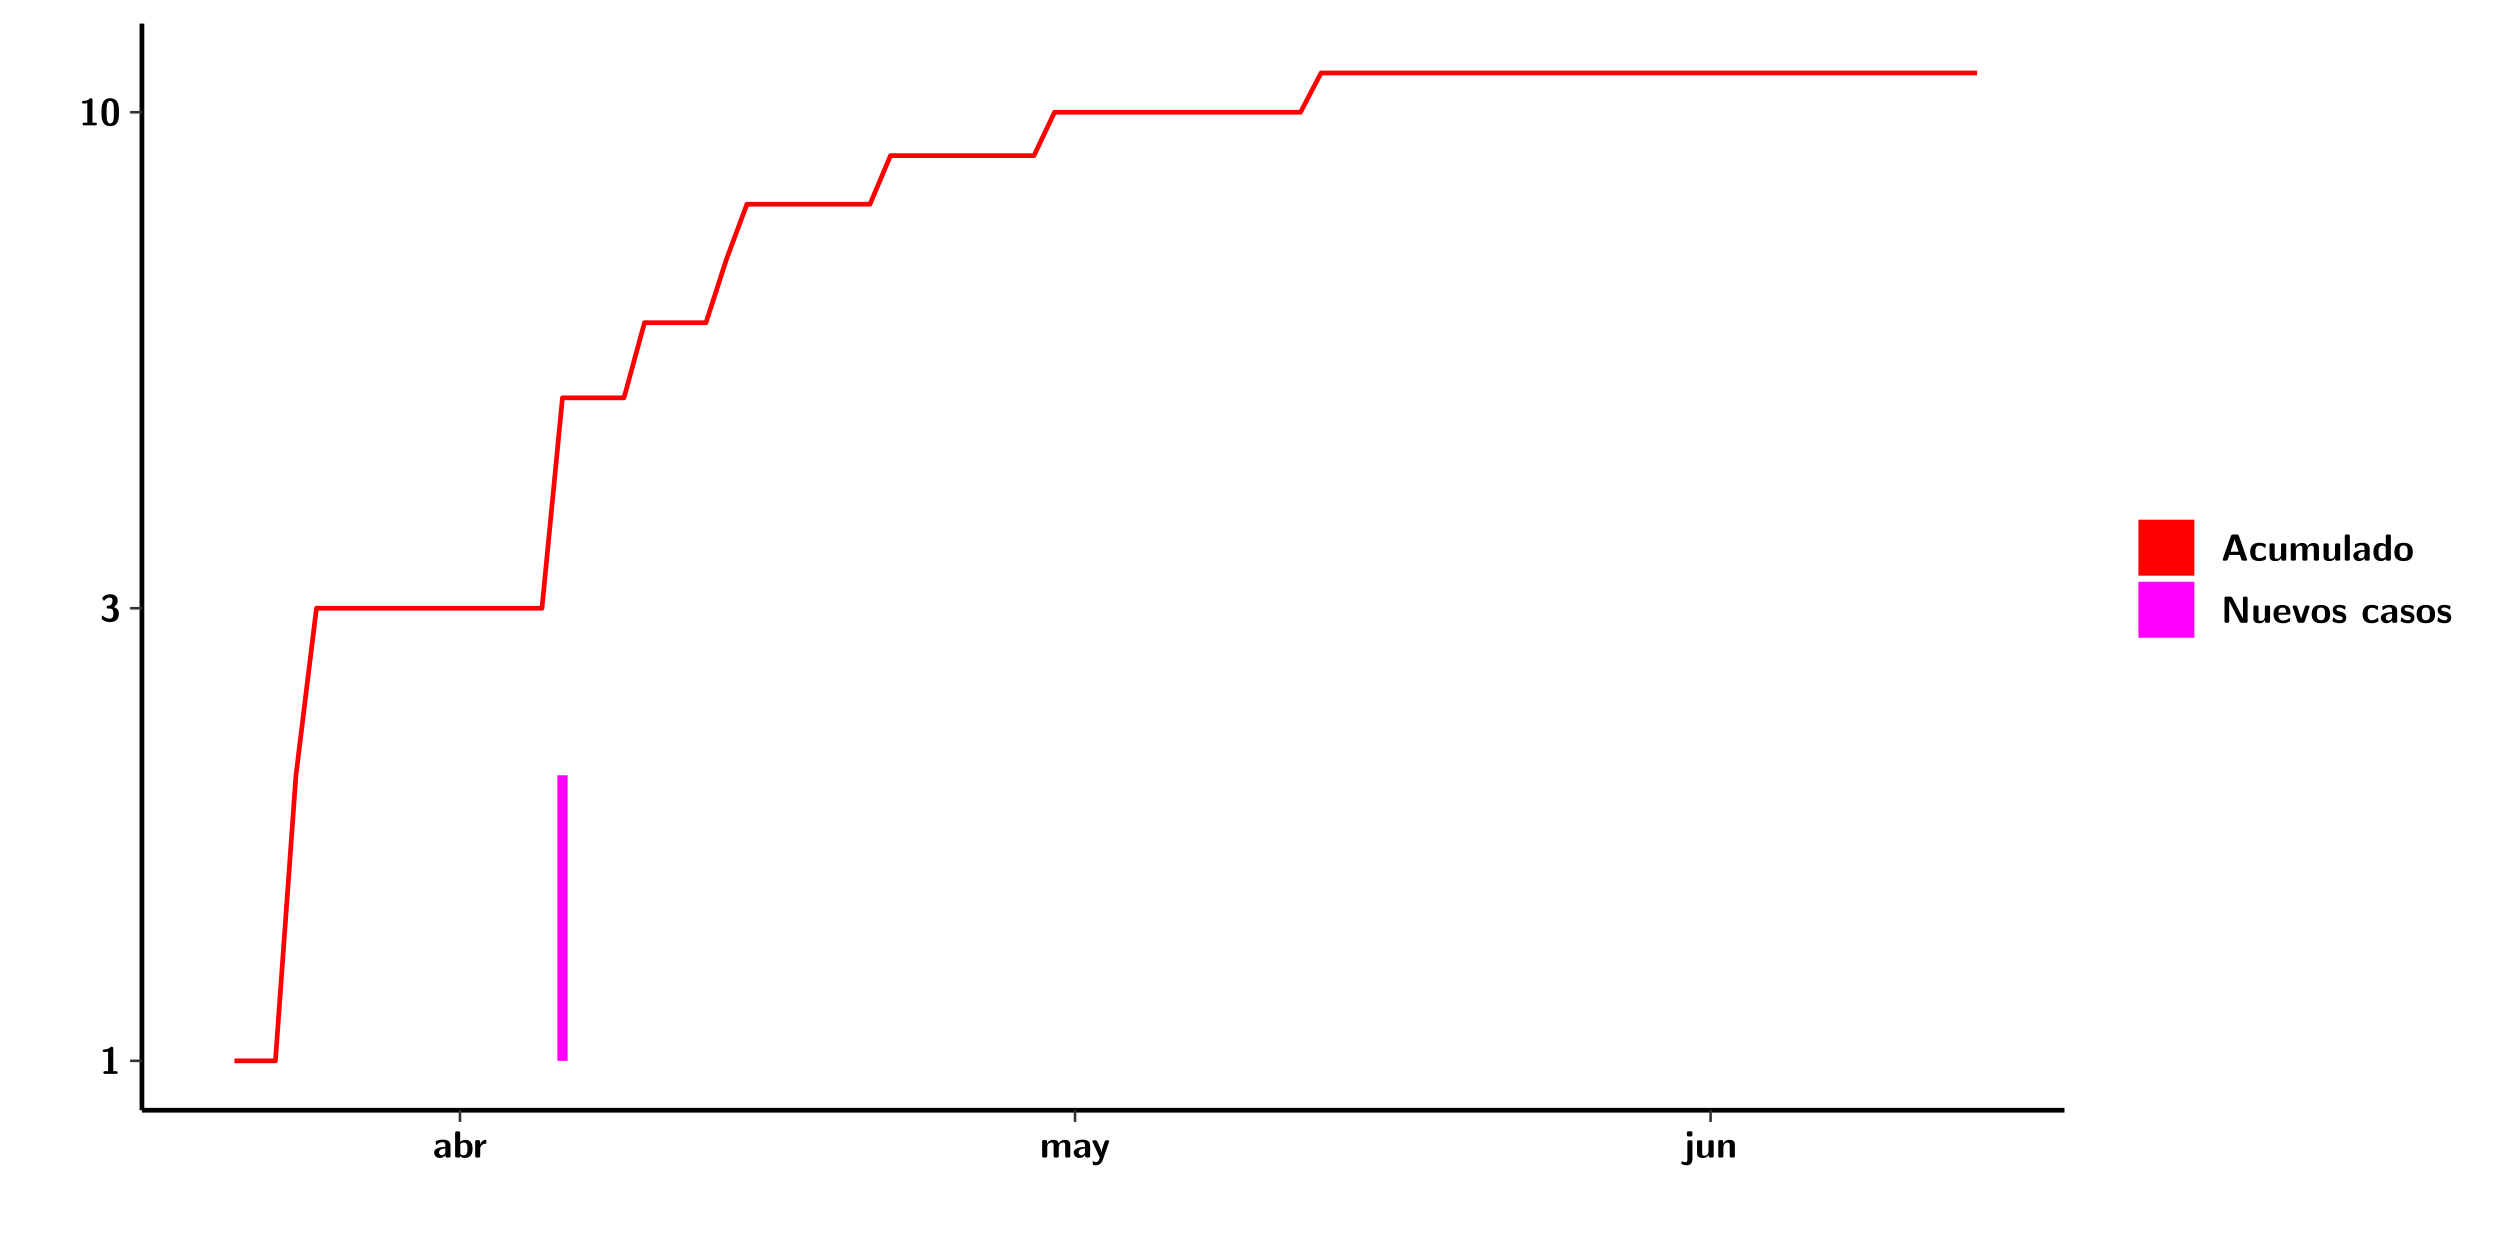
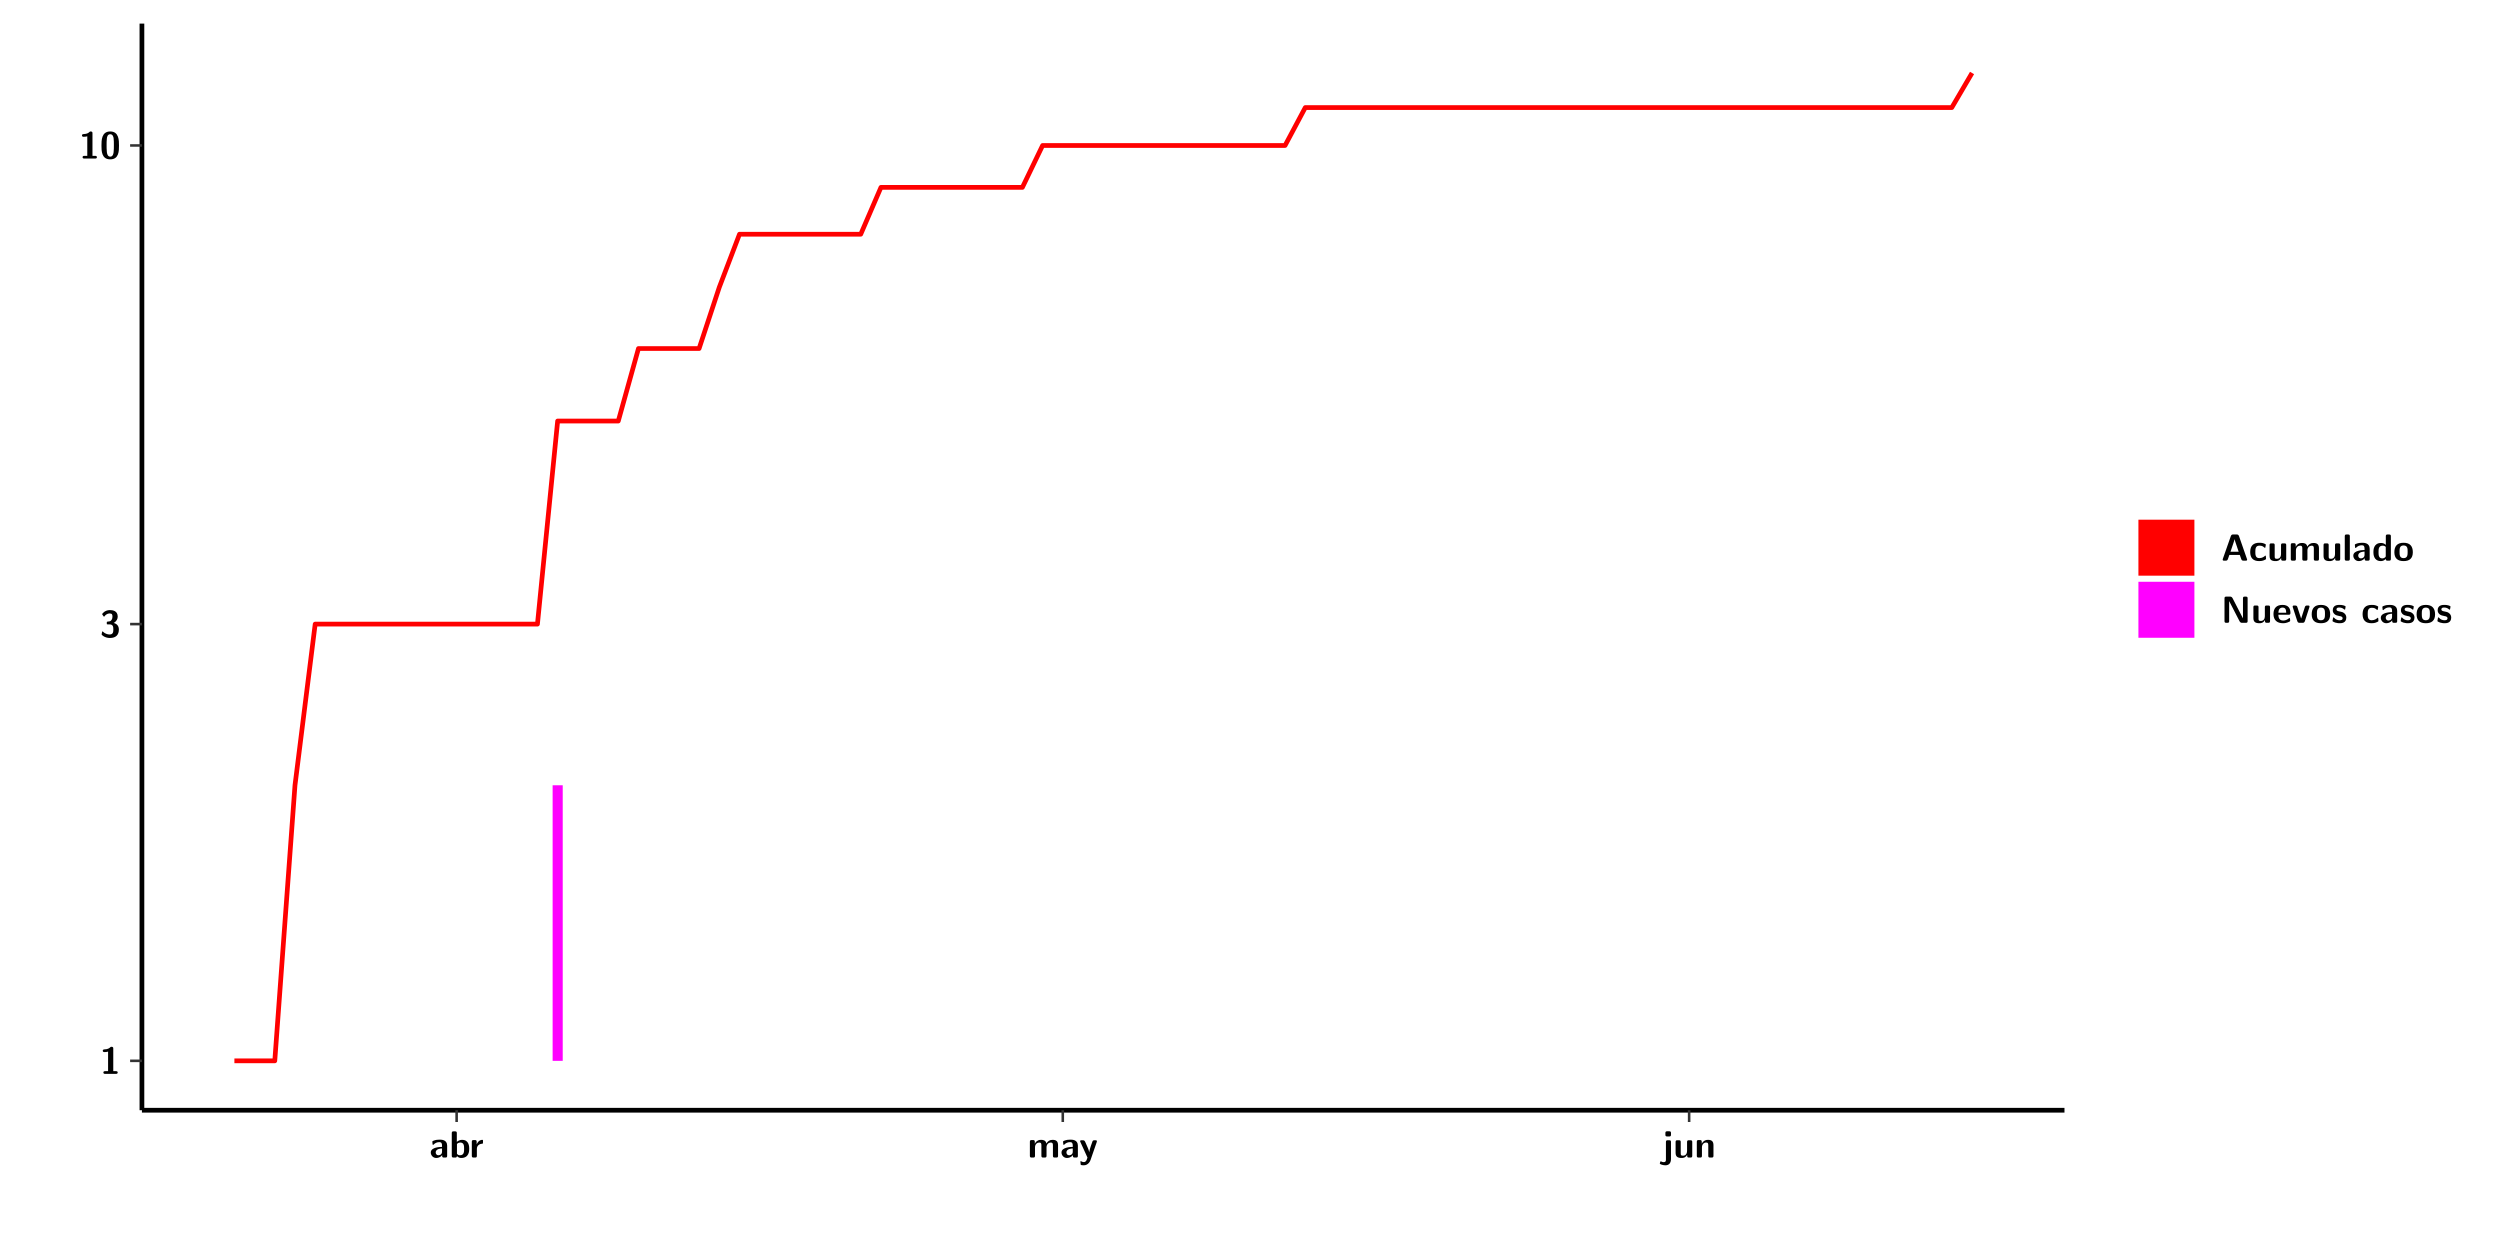
<svg xmlns="http://www.w3.org/2000/svg" xmlns:xlink="http://www.w3.org/1999/xlink" width="579.653pt" height="288pt" viewBox="0 0 579.653 288" version="1.1">
  <defs>
    <g>
      <symbol overflow="visible" id="glyph0-0">
        <path style="stroke:none;" d="" />
      </symbol>
      <symbol overflow="visible" id="glyph0-1">
        <path style="stroke:none;" d="M 3.109 -5.859 C 3.109 -6.016 3.109 -6.281 2.719 -6.281 C 2.547 -6.281 2.516 -6.266 2.406 -6.156 C 2.25 -6.016 1.922 -5.688 1.047 -5.672 C 0.891 -5.672 0.672 -5.609 0.672 -5.359 C 0.672 -5.047 0.969 -5.047 1.094 -5.047 C 1.344 -5.047 1.656 -5.078 1.906 -5.156 L 1.906 -0.625 L 1.234 -0.625 C 1.109 -0.625 0.812 -0.625 0.812 -0.312 C 0.812 0 1.109 0 1.234 0 L 3.719 0 C 3.828 0 4.141 0 4.141 -0.312 C 4.141 -0.625 3.828 -0.625 3.719 -0.625 L 3.109 -0.625 Z M 3.109 -5.859 " />
      </symbol>
      <symbol overflow="visible" id="glyph0-2">
        <path style="stroke:none;" d="M 0.844 -4.859 C 0.906 -4.766 0.953 -4.766 0.969 -4.766 C 1.031 -4.766 1.047 -4.797 1.094 -4.859 C 1.547 -5.5 2.172 -5.5 2.281 -5.5 C 2.844 -5.5 2.922 -5.203 2.922 -4.781 C 2.922 -4.656 2.922 -4.234 2.641 -3.906 C 2.438 -3.656 2.219 -3.641 1.953 -3.625 C 1.859 -3.609 1.688 -3.609 1.672 -3.578 C 1.609 -3.562 1.609 -3.5 1.609 -3.359 L 1.609 -3.203 C 1.609 -2.984 1.609 -2.969 1.844 -2.969 L 2.219 -2.969 C 3.031 -2.969 3.125 -2.469 3.125 -1.797 C 3.125 -1.203 3.062 -0.625 2.266 -0.625 C 1.984 -0.625 1.328 -0.688 0.75 -1.25 C 0.672 -1.328 0.656 -1.328 0.625 -1.328 C 0.531 -1.328 0.516 -1.25 0.516 -1.234 C 0.516 -1.234 0.406 -0.672 0.406 -0.625 C 0.406 -0.516 1.156 0.188 2.312 0.188 C 3.812 0.188 4.406 -0.609 4.406 -1.781 C 4.406 -2.562 3.984 -3.109 3.203 -3.297 C 3.906 -3.688 4.141 -4.266 4.141 -4.766 C 4.141 -6.156 2.891 -6.281 2.328 -6.281 C 1.125 -6.281 0.531 -5.422 0.531 -5.344 C 0.531 -5.297 0.594 -5.219 0.594 -5.219 Z M 0.844 -4.859 " />
      </symbol>
      <symbol overflow="visible" id="glyph0-3">
        <path style="stroke:none;" d="M 4.438 -3 C 4.438 -4.203 4.438 -6.281 2.406 -6.281 C 0.375 -6.281 0.375 -4.219 0.375 -3 C 0.375 -1.812 0.375 0.188 2.406 0.188 C 4.438 0.188 4.438 -1.781 4.438 -3 Z M 2.406 -0.438 C 1.75 -0.438 1.656 -1.25 1.625 -1.484 C 1.562 -1.953 1.562 -2.766 1.562 -3.125 C 1.562 -3.641 1.562 -4.203 1.625 -4.641 C 1.641 -4.875 1.734 -5.641 2.406 -5.641 C 3.047 -5.641 3.156 -4.906 3.188 -4.734 C 3.25 -4.281 3.25 -3.594 3.25 -3.125 C 3.25 -2.625 3.25 -1.953 3.188 -1.469 C 3.156 -1.234 3.062 -0.438 2.406 -0.438 Z M 2.406 -0.438 " />
      </symbol>
      <symbol overflow="visible" id="glyph0-4">
        <path style="stroke:none;" d="M 4.062 -2.766 C 4.062 -4.156 2.734 -4.156 2.297 -4.156 C 1.891 -4.156 1.453 -4.125 0.859 -3.891 C 0.672 -3.797 0.625 -3.781 0.625 -3.688 C 0.625 -3.625 0.688 -3.109 0.688 -3.047 C 0.703 -2.984 0.75 -2.938 0.812 -2.938 C 0.844 -2.938 0.875 -2.969 0.906 -3 C 1.281 -3.391 1.719 -3.578 2.266 -3.578 C 2.734 -3.578 2.875 -3.297 2.875 -2.781 L 2.875 -2.469 C 2.562 -2.469 0.266 -2.453 0.266 -1.172 C 0.266 -0.547 0.766 0.094 1.531 0.094 C 1.828 0.094 2.484 0.016 2.906 -0.594 L 2.906 -0.422 C 2.906 -0.141 2.969 0 3.328 0 L 3.641 0 C 3.984 0 4.062 -0.109 4.062 -0.422 Z M 2.875 -1.344 C 2.875 -0.531 2.047 -0.531 2.016 -0.531 C 1.641 -0.531 1.406 -0.844 1.406 -1.188 C 1.406 -2.047 2.625 -2.109 2.875 -2.109 Z M 2.875 -1.344 " />
      </symbol>
      <symbol overflow="visible" id="glyph0-5">
        <path style="stroke:none;" d="M 1.703 -5.656 C 1.703 -5.938 1.641 -6.078 1.281 -6.078 L 0.953 -6.078 C 0.641 -6.078 0.531 -5.984 0.531 -5.656 L 0.531 -0.422 C 0.531 -0.109 0.625 0 0.953 0 L 1.312 0 C 1.453 0 1.719 0 1.734 -0.344 C 2.125 0.094 2.578 0.094 2.719 0.094 C 4.578 0.094 4.578 -1.594 4.578 -2.031 C 4.578 -2.453 4.578 -4.109 2.938 -4.109 C 2.219 -4.109 1.781 -3.703 1.703 -3.625 Z M 1.734 -3.172 C 1.844 -3.281 2.109 -3.484 2.5 -3.484 C 3.391 -3.484 3.391 -2.672 3.391 -2.016 C 3.391 -1.375 3.391 -0.531 2.406 -0.531 C 2.047 -0.531 1.828 -0.75 1.734 -0.875 Z M 1.734 -3.172 " />
      </symbol>
      <symbol overflow="visible" id="glyph0-6">
        <path style="stroke:none;" d="M 1.703 -2.016 C 1.703 -2.844 2.391 -3.188 2.938 -3.219 C 3.109 -3.234 3.125 -3.234 3.125 -3.469 L 3.125 -3.875 C 3.125 -4.047 3.125 -4.109 2.969 -4.109 C 2.719 -4.109 2.078 -4.031 1.672 -3.078 L 1.656 -3.078 L 1.656 -3.641 C 1.656 -3.922 1.594 -4.062 1.234 -4.062 L 0.953 -4.062 C 0.641 -4.062 0.531 -3.969 0.531 -3.641 L 0.531 -0.422 C 0.531 -0.109 0.625 0 0.953 0 L 1.281 0 C 1.609 0 1.703 -0.109 1.703 -0.422 Z M 1.703 -2.016 " />
      </symbol>
      <symbol overflow="visible" id="glyph0-7">
        <path style="stroke:none;" d="M 7.062 -2.844 C 7.062 -3.75 6.672 -4.109 5.781 -4.109 C 5.156 -4.109 4.688 -3.828 4.359 -3.25 C 4.219 -4.078 3.484 -4.109 3.109 -4.109 C 2.938 -4.109 2.578 -4.109 2.188 -3.828 C 1.906 -3.625 1.734 -3.344 1.672 -3.203 L 1.672 -3.641 C 1.672 -3.922 1.609 -4.062 1.25 -4.062 L 0.953 -4.062 C 0.625 -4.062 0.531 -3.969 0.531 -3.641 L 0.531 -0.422 C 0.531 -0.109 0.625 0 0.953 0 L 1.297 0 C 1.625 0 1.719 -0.109 1.719 -0.422 L 1.719 -2.359 C 1.719 -3.141 2.25 -3.484 2.688 -3.484 C 3.109 -3.484 3.203 -3.297 3.203 -2.828 L 3.203 -0.422 C 3.203 -0.109 3.297 0 3.625 0 L 3.969 0 C 4.297 0 4.391 -0.109 4.391 -0.422 L 4.391 -2.359 C 4.391 -3.141 4.922 -3.484 5.359 -3.484 C 5.781 -3.484 5.875 -3.297 5.875 -2.828 L 5.875 -0.422 C 5.875 -0.109 5.969 0 6.297 0 L 6.641 0 C 6.984 0 7.062 -0.109 7.062 -0.422 Z M 7.062 -2.844 " />
      </symbol>
      <symbol overflow="visible" id="glyph0-8">
        <path style="stroke:none;" d="M 4.109 -3.609 C 4.141 -3.719 4.141 -3.734 4.141 -3.781 C 4.141 -4.016 3.906 -4.016 3.797 -4.016 L 3.609 -4.016 C 3.469 -4.016 3.266 -4.016 3.141 -3.812 C 3.109 -3.766 2.406 -1.828 2.359 -1.25 L 2.344 -1.25 C 2.312 -1.672 1.953 -2.484 1.562 -3.328 C 1.328 -3.891 1.266 -4.016 0.828 -4.016 L 0.594 -4.016 C 0.469 -4.016 0.25 -4.016 0.25 -3.781 C 0.25 -3.75 0.281 -3.688 0.297 -3.641 L 1.953 0 C 1.891 0.188 1.859 0.281 1.828 0.375 C 1.734 0.656 1.578 1.047 1.109 1.047 C 0.812 1.047 0.609 0.922 0.516 0.875 C 0.469 0.844 0.453 0.828 0.422 0.828 C 0.391 0.828 0.312 0.859 0.312 0.969 C 0.312 1.031 0.375 1.641 0.391 1.672 C 0.469 1.781 0.953 1.797 1.094 1.797 C 2.172 1.797 2.609 0.766 2.672 0.547 Z M 4.109 -3.609 " />
      </symbol>
      <symbol overflow="visible" id="glyph0-9">
        <path style="stroke:none;" d="M 1.969 -5.672 C 1.969 -5.953 1.906 -6.094 1.547 -6.094 L 1.094 -6.094 C 0.766 -6.094 0.672 -5.984 0.672 -5.672 L 0.672 -5.312 C 0.672 -5.031 0.734 -4.891 1.094 -4.891 L 1.547 -4.891 C 1.875 -4.891 1.969 -5 1.969 -5.312 Z M 0.797 0.484 C 0.797 0.703 0.797 1.062 0.25 1.062 C 0.156 1.062 -0.094 1.031 -0.266 0.922 C -0.359 0.875 -0.375 0.875 -0.406 0.875 C -0.484 0.875 -0.5 0.922 -0.547 1.094 C -0.609 1.281 -0.625 1.359 -0.625 1.391 C -0.625 1.547 0.109 1.797 0.656 1.797 C 1.625 1.797 1.969 1.141 1.969 0.281 L 1.969 -3.594 C 1.969 -3.875 1.906 -4.016 1.547 -4.016 L 1.219 -4.016 C 0.891 -4.016 0.797 -3.906 0.797 -3.594 Z M 0.797 0.484 " />
      </symbol>
      <symbol overflow="visible" id="glyph0-10">
        <path style="stroke:none;" d="M 4.391 -3.594 C 4.391 -3.875 4.328 -4.016 3.969 -4.016 L 3.609 -4.016 C 3.281 -4.016 3.188 -3.906 3.188 -3.594 L 3.188 -1.516 C 3.188 -0.938 2.891 -0.438 2.266 -0.438 C 1.766 -0.438 1.719 -0.562 1.719 -1.031 L 1.719 -3.594 C 1.719 -3.875 1.656 -4.016 1.297 -4.016 L 0.953 -4.016 C 0.625 -4.016 0.531 -3.922 0.531 -3.594 L 0.531 -1.109 C 0.531 -0.172 1.031 0.094 1.953 0.094 C 2.188 0.094 2.812 0.094 3.219 -0.656 L 3.219 -0.422 C 3.219 -0.141 3.281 0 3.641 0 L 3.969 0 C 4.297 0 4.391 -0.109 4.391 -0.422 Z M 4.391 -3.594 " />
      </symbol>
      <symbol overflow="visible" id="glyph0-11">
        <path style="stroke:none;" d="M 4.391 -2.844 C 4.391 -3.75 4 -4.109 3.109 -4.109 C 2.188 -4.109 1.781 -3.438 1.672 -3.203 L 1.672 -3.641 C 1.672 -3.922 1.609 -4.062 1.25 -4.062 L 0.953 -4.062 C 0.625 -4.062 0.531 -3.969 0.531 -3.641 L 0.531 -0.422 C 0.531 -0.109 0.625 0 0.953 0 L 1.297 0 C 1.625 0 1.719 -0.109 1.719 -0.422 L 1.719 -2.359 C 1.719 -3.125 2.219 -3.484 2.688 -3.484 C 3.109 -3.484 3.188 -3.281 3.188 -2.828 L 3.188 -0.422 C 3.188 -0.141 3.25 0 3.609 0 L 3.969 0 C 4.297 0 4.391 -0.109 4.391 -0.422 Z M 4.391 -2.844 " />
      </symbol>
      <symbol overflow="visible" id="glyph0-12">
        <path style="stroke:none;" d="M 4.156 -5.703 C 4.031 -6.078 3.766 -6.078 3.594 -6.078 L 2.828 -6.078 C 2.641 -6.078 2.391 -6.078 2.266 -5.703 L 0.406 -0.406 C 0.375 -0.297 0.375 -0.281 0.375 -0.234 C 0.375 0 0.594 0 0.703 0 L 1.031 0 C 1.188 0 1.453 0 1.578 -0.344 L 1.922 -1.328 L 4.344 -1.328 L 4.641 -0.484 C 4.75 -0.172 4.812 0 5.234 0 L 5.703 0 C 5.828 0 6.047 0 6.047 -0.234 C 6.047 -0.281 6.047 -0.297 6 -0.406 Z M 2.812 -3.938 C 2.938 -4.328 3.062 -4.656 3.125 -4.969 L 3.141 -4.969 C 3.188 -4.766 3.188 -4.75 3.25 -4.547 L 4.078 -2.078 L 2.188 -2.078 Z M 2.812 -3.938 " />
      </symbol>
      <symbol overflow="visible" id="glyph0-13">
        <path style="stroke:none;" d="M 4 -0.438 C 4 -0.531 3.969 -0.938 3.953 -1.047 C 3.953 -1.078 3.938 -1.172 3.844 -1.172 C 3.812 -1.172 3.797 -1.172 3.703 -1.078 C 3.562 -0.953 3.141 -0.594 2.422 -0.594 C 1.516 -0.594 1.516 -1.469 1.516 -2.031 C 1.516 -2.75 1.562 -3.484 2.453 -3.484 C 3.031 -3.484 3.266 -3.344 3.578 -3.078 C 3.688 -2.984 3.703 -2.984 3.734 -2.984 C 3.828 -2.984 3.844 -3.062 3.844 -3.094 C 3.859 -3.172 3.953 -3.656 3.953 -3.703 C 3.953 -3.781 3.891 -3.812 3.75 -3.891 C 3.328 -4.078 3.062 -4.156 2.453 -4.156 C 1.141 -4.156 0.328 -3.547 0.328 -2.016 C 0.328 -0.562 1.078 0.094 2.406 0.094 C 2.641 0.094 3.172 0.094 3.75 -0.203 C 4 -0.344 4 -0.344 4 -0.438 Z M 4 -0.438 " />
      </symbol>
      <symbol overflow="visible" id="glyph0-14">
        <path style="stroke:none;" d="M 1.703 -5.656 C 1.703 -5.938 1.641 -6.078 1.281 -6.078 L 0.953 -6.078 C 0.641 -6.078 0.531 -5.984 0.531 -5.656 L 0.531 -0.422 C 0.531 -0.109 0.625 0 0.953 0 L 1.281 0 C 1.609 0 1.703 -0.109 1.703 -0.422 Z M 1.703 -5.656 " />
      </symbol>
      <symbol overflow="visible" id="glyph0-15">
        <path style="stroke:none;" d="M 4.375 -5.656 C 4.375 -5.938 4.312 -6.078 3.953 -6.078 L 3.625 -6.078 C 3.297 -6.078 3.203 -5.969 3.203 -5.656 L 3.203 -3.672 C 2.812 -4.047 2.375 -4.109 2.109 -4.109 C 0.328 -4.109 0.328 -2.422 0.328 -2 C 0.328 -1.594 0.328 0.094 2.062 0.094 C 2.422 0.094 2.812 -0.016 3.188 -0.406 C 3.188 -0.094 3.297 0 3.609 0 L 3.953 0 C 4.281 0 4.375 -0.109 4.375 -0.422 Z M 3.188 -1.094 C 3.188 -0.953 3.188 -0.875 2.922 -0.688 C 2.703 -0.547 2.5 -0.531 2.406 -0.531 C 1.516 -0.531 1.516 -1.344 1.516 -2 C 1.516 -2.656 1.516 -3.484 2.5 -3.484 C 2.75 -3.484 2.984 -3.391 3.188 -3.203 Z M 3.188 -1.094 " />
      </symbol>
      <symbol overflow="visible" id="glyph0-16">
        <path style="stroke:none;" d="M 4.547 -1.969 C 4.547 -3.406 3.844 -4.156 2.406 -4.156 C 0.953 -4.156 0.266 -3.391 0.266 -1.969 C 0.266 -0.547 1.031 0.094 2.406 0.094 C 3.781 0.094 4.547 -0.531 4.547 -1.969 Z M 2.406 -0.594 C 1.469 -0.594 1.469 -1.375 1.469 -2.078 C 1.469 -2.75 1.469 -3.531 2.406 -3.531 C 3.344 -3.531 3.344 -2.766 3.344 -2.078 C 3.344 -1.391 3.344 -0.594 2.406 -0.594 Z M 2.406 -0.594 " />
      </symbol>
      <symbol overflow="visible" id="glyph0-17">
        <path style="stroke:none;" d="M 2.656 -5.734 C 2.469 -6.078 2.203 -6.078 2.031 -6.078 L 1.219 -6.078 C 0.906 -6.078 0.797 -5.984 0.797 -5.656 L 0.797 -0.422 C 0.797 -0.109 0.891 0 1.219 0 L 1.453 0 C 1.781 0 1.875 -0.109 1.875 -0.422 L 1.875 -5.016 L 1.891 -5.016 L 4.297 -0.344 C 4.484 0 4.75 0 4.922 0 L 5.734 0 C 6.062 0 6.156 -0.109 6.156 -0.422 L 6.156 -5.656 C 6.156 -5.938 6.094 -6.078 5.734 -6.078 L 5.5 -6.078 C 5.156 -6.078 5.078 -5.969 5.078 -5.656 L 5.078 -1.062 L 5.062 -1.062 Z M 2.656 -5.734 " />
      </symbol>
      <symbol overflow="visible" id="glyph0-18">
        <path style="stroke:none;" d="M 3.781 -1.875 C 3.984 -1.875 4.203 -1.891 4.203 -2.281 C 4.203 -3.406 3.672 -4.156 2.359 -4.156 C 0.969 -4.156 0.266 -3.375 0.266 -2.047 C 0.266 -0.609 1.109 0.094 2.484 0.094 C 2.812 0.094 3.312 0.047 3.891 -0.234 C 4.078 -0.328 4.141 -0.359 4.141 -0.469 C 4.141 -0.531 4.125 -0.781 4.109 -0.844 C 4.078 -1.125 4.062 -1.125 3.984 -1.125 C 3.953 -1.125 3.938 -1.125 3.844 -1.047 C 3.328 -0.594 2.797 -0.531 2.516 -0.531 C 1.531 -0.531 1.422 -1.312 1.391 -1.875 Z M 1.406 -2.344 C 1.422 -2.875 1.609 -3.531 2.359 -3.531 C 3.062 -3.531 3.203 -3.031 3.219 -2.344 Z M 1.406 -2.344 " />
      </symbol>
      <symbol overflow="visible" id="glyph0-19">
        <path style="stroke:none;" d="M 4.109 -3.609 C 4.141 -3.719 4.141 -3.75 4.141 -3.766 C 4.141 -4.016 3.922 -4.016 3.797 -4.016 L 3.609 -4.016 C 3.25 -4.016 3.141 -3.891 3.062 -3.641 L 2.203 -0.984 L 1.328 -3.641 C 1.266 -3.828 1.203 -4.016 0.781 -4.016 L 0.578 -4.016 C 0.453 -4.016 0.234 -4.016 0.234 -3.766 C 0.234 -3.75 0.234 -3.719 0.266 -3.609 L 1.312 -0.375 C 1.438 0 1.703 0 1.859 0 L 2.5 0 C 2.672 0 2.938 0 3.062 -0.375 Z M 4.109 -3.609 " />
      </symbol>
      <symbol overflow="visible" id="glyph0-20">
        <path style="stroke:none;" d="M 3.469 -1.234 C 3.469 -1.734 3.203 -2.031 3.047 -2.172 C 2.703 -2.484 2.391 -2.547 2.031 -2.609 C 1.547 -2.703 1.188 -2.766 1.188 -3.109 C 1.188 -3.469 1.484 -3.547 1.828 -3.547 C 2.406 -3.547 2.719 -3.328 2.953 -3.125 C 3.047 -3.047 3.062 -3.047 3.094 -3.047 C 3.188 -3.047 3.203 -3.125 3.203 -3.156 C 3.219 -3.219 3.312 -3.719 3.312 -3.766 C 3.312 -3.906 2.844 -4.031 2.75 -4.062 C 2.406 -4.156 2.125 -4.156 1.891 -4.156 C 1.5 -4.156 0.328 -4.156 0.328 -2.906 C 0.328 -2.484 0.516 -2.219 0.75 -2 C 1.062 -1.734 1.406 -1.672 1.906 -1.562 C 2.156 -1.531 2.609 -1.453 2.609 -1.062 C 2.609 -0.656 2.266 -0.594 1.922 -0.594 C 1.531 -0.594 1.047 -0.703 0.625 -1.188 C 0.594 -1.234 0.562 -1.266 0.516 -1.266 C 0.422 -1.266 0.406 -1.188 0.391 -1.125 C 0.375 -1.016 0.266 -0.516 0.266 -0.422 C 0.266 -0.266 0.922 -0.062 0.922 -0.047 C 1.406 0.094 1.766 0.094 1.922 0.094 C 2.359 0.094 3.469 0.062 3.469 -1.234 Z M 3.469 -1.234 " />
      </symbol>
    </g>
    <clipPath id="clip1">
      <path d="M 0 0 L 576.008 0 L 576.008 288 L 0 288 Z M 0 0 " />
    </clipPath>
    <clipPath id="clip2">
      <path d="M 32.906 5.477 L 478.672 5.477 L 478.672 257.414 L 32.906 257.414 Z M 32.906 5.477 " />
    </clipPath>
  </defs>
  <g id="surface1">
    <g clip-path="url(#clip1)" clip-rule="nonzero">
      <path style="fill-rule:nonzero;fill:rgb(100%,100%,100%);fill-opacity:1;stroke-width:0.598;stroke-linecap:round;stroke-linejoin:round;stroke:rgb(100%,100%,100%);stroke-opacity:1;stroke-miterlimit:10;" d="M 0 0 L 0 288.004 L 576.008 288.004 L 576.008 0 Z M 0 0 " transform="matrix(1,0,0,-1,0,288)" />
    </g>
    <g clip-path="url(#clip2)" clip-rule="nonzero">
      <path style=" stroke:none;fill-rule:nonzero;fill:rgb(100%,100%,100%);fill-opacity:1;" d="M 32.906 257.414 L 32.906 5.477 L 478.672 5.477 L 478.672 257.414 Z M 32.906 257.414 " />
    </g>
-     <path style=" stroke:none;fill-rule:nonzero;fill:rgb(100%,0%,100%);fill-opacity:1;" d="M 129.227 245.969 L 129.227 179.754 L 131.609 179.754 L 131.609 245.969 Z M 129.227 245.969 " />
-     <path style="fill:none;stroke-width:1.096;stroke-linecap:butt;stroke-linejoin:round;stroke:rgb(100%,0%,0%);stroke-opacity:1;stroke-miterlimit:10;" d="M 54.355 42.031 L 63.863 42.031 L 68.625 108.246 L 73.375 146.973 L 125.66 146.973 L 130.414 195.758 L 144.68 195.758 L 149.43 213.172 L 163.688 213.172 L 168.441 227.898 L 173.191 240.652 L 201.715 240.652 L 206.469 251.91 L 239.742 251.91 L 244.496 261.973 L 301.543 261.973 L 306.297 271.078 L 458.406 271.078 " transform="matrix(1,0,0,-1,0,288)" />
+     <path style=" stroke:none;fill-rule:nonzero;fill:rgb(100%,0%,100%);fill-opacity:1;" d="M 128.133 245.969 L 128.133 182.074 L 130.473 182.074 L 130.473 245.969 Z M 128.133 245.969 " />
+     <path style="fill:none;stroke-width:1.096;stroke-linecap:butt;stroke-linejoin:round;stroke:rgb(100%,0%,0%);stroke-opacity:1;stroke-miterlimit:10;" d="M 54.348 42.031 L 63.711 42.031 L 68.395 105.926 L 73.078 143.293 L 124.613 143.293 L 129.297 190.379 L 143.355 190.379 L 148.035 207.188 L 162.094 207.188 L 166.777 221.395 L 171.461 233.695 L 199.574 233.695 L 204.258 244.555 L 237.055 244.555 L 241.738 254.27 L 297.957 254.27 L 302.641 263.059 L 452.547 263.059 L 457.242 271.078 " transform="matrix(1,0,0,-1,0,288)" />
    <path style="fill:none;stroke-width:1.096;stroke-linecap:butt;stroke-linejoin:round;stroke:rgb(0%,0%,0%);stroke-opacity:1;stroke-miterlimit:10;" d="M 32.906 30.586 L 32.906 282.523 " transform="matrix(1,0,0,-1,0,288)" />
    <g style="fill:rgb(0%,0%,0%);fill-opacity:1;">
      <use xlink:href="#glyph0-1" x="23.153" y="248.986" />
    </g>
    <g style="fill:rgb(0%,0%,0%);fill-opacity:1;">
-       <use xlink:href="#glyph0-2" x="23.153" y="144.06" />
+       <use xlink:href="#glyph0-2" x="23.153" y="147.736" />
    </g>
    <g style="fill:rgb(0%,0%,0%);fill-opacity:1;">
-       <use xlink:href="#glyph0-1" x="18.331" y="29.061" />
-       <use xlink:href="#glyph0-3" x="23.153" y="29.061" />
+       <use xlink:href="#glyph0-1" x="18.331" y="36.762" />
+       <use xlink:href="#glyph0-3" x="23.153" y="36.762" />
    </g>
    <path style="fill:none;stroke-width:0.598;stroke-linecap:butt;stroke-linejoin:round;stroke:rgb(20%,20%,20%);stroke-opacity:1;stroke-miterlimit:10;" d="M 30.168 42.031 L 32.906 42.031 " transform="matrix(1,0,0,-1,0,288)" />
-     <path style="fill:none;stroke-width:0.598;stroke-linecap:butt;stroke-linejoin:round;stroke:rgb(20%,20%,20%);stroke-opacity:1;stroke-miterlimit:10;" d="M 30.168 146.973 L 32.906 146.973 " transform="matrix(1,0,0,-1,0,288)" />
-     <path style="fill:none;stroke-width:0.598;stroke-linecap:butt;stroke-linejoin:round;stroke:rgb(20%,20%,20%);stroke-opacity:1;stroke-miterlimit:10;" d="M 30.168 261.973 L 32.906 261.973 " transform="matrix(1,0,0,-1,0,288)" />
+     <path style="fill:none;stroke-width:0.598;stroke-linecap:butt;stroke-linejoin:round;stroke:rgb(20%,20%,20%);stroke-opacity:1;stroke-miterlimit:10;" d="M 30.168 143.293 L 32.906 143.293 " transform="matrix(1,0,0,-1,0,288)" />
+     <path style="fill:none;stroke-width:0.598;stroke-linecap:butt;stroke-linejoin:round;stroke:rgb(20%,20%,20%);stroke-opacity:1;stroke-miterlimit:10;" d="M 30.168 254.27 L 32.906 254.27 " transform="matrix(1,0,0,-1,0,288)" />
    <path style="fill:none;stroke-width:1.096;stroke-linecap:butt;stroke-linejoin:round;stroke:rgb(0%,0%,0%);stroke-opacity:1;stroke-miterlimit:10;" d="M 32.906 30.586 L 478.672 30.586 " transform="matrix(1,0,0,-1,0,288)" />
-     <path style="fill:none;stroke-width:0.598;stroke-linecap:butt;stroke-linejoin:round;stroke:rgb(20%,20%,20%);stroke-opacity:1;stroke-miterlimit:10;" d="M 106.652 27.848 L 106.652 30.586 " transform="matrix(1,0,0,-1,0,288)" />
-     <path style="fill:none;stroke-width:0.598;stroke-linecap:butt;stroke-linejoin:round;stroke:rgb(20%,20%,20%);stroke-opacity:1;stroke-miterlimit:10;" d="M 249.258 27.848 L 249.258 30.586 " transform="matrix(1,0,0,-1,0,288)" />
-     <path style="fill:none;stroke-width:0.598;stroke-linecap:butt;stroke-linejoin:round;stroke:rgb(20%,20%,20%);stroke-opacity:1;stroke-miterlimit:10;" d="M 396.617 27.848 L 396.617 30.586 " transform="matrix(1,0,0,-1,0,288)" />
+     <path style="fill:none;stroke-width:0.598;stroke-linecap:butt;stroke-linejoin:round;stroke:rgb(20%,20%,20%);stroke-opacity:1;stroke-miterlimit:10;" d="M 105.875 27.848 L 105.875 30.586 " transform="matrix(1,0,0,-1,0,288)" />
+     <path style="fill:none;stroke-width:0.598;stroke-linecap:butt;stroke-linejoin:round;stroke:rgb(20%,20%,20%);stroke-opacity:1;stroke-miterlimit:10;" d="M 246.418 27.848 L 246.418 30.586 " transform="matrix(1,0,0,-1,0,288)" />
+     <path style="fill:none;stroke-width:0.598;stroke-linecap:butt;stroke-linejoin:round;stroke:rgb(20%,20%,20%);stroke-opacity:1;stroke-miterlimit:10;" d="M 391.645 27.848 L 391.645 30.586 " transform="matrix(1,0,0,-1,0,288)" />
    <g style="fill:rgb(0%,0%,0%);fill-opacity:1;">
-       <use xlink:href="#glyph0-4" x="100.391" y="268.394" />
-       <use xlink:href="#glyph0-5" x="104.994" y="268.394" />
+       <use xlink:href="#glyph0-4" x="99.614" y="268.394" />
+       <use xlink:href="#glyph0-5" x="104.217" y="268.394" />
    </g>
    <g style="fill:rgb(0%,0%,0%);fill-opacity:1;">
-       <use xlink:href="#glyph0-6" x="109.641" y="268.394" />
+       <use xlink:href="#glyph0-6" x="108.864" y="268.394" />
    </g>
    <g style="fill:rgb(0%,0%,0%);fill-opacity:1;">
-       <use xlink:href="#glyph0-7" x="241.097" y="268.394" />
-       <use xlink:href="#glyph0-4" x="248.695" y="268.394" />
+       <use xlink:href="#glyph0-7" x="238.258" y="268.394" />
+       <use xlink:href="#glyph0-4" x="245.856" y="268.394" />
    </g>
    <g style="fill:rgb(0%,0%,0%);fill-opacity:1;">
-       <use xlink:href="#glyph0-8" x="253.026" y="268.394" />
+       <use xlink:href="#glyph0-8" x="250.187" y="268.394" />
    </g>
    <g style="fill:rgb(0%,0%,0%);fill-opacity:1;">
-       <use xlink:href="#glyph0-9" x="390.439" y="268.394" />
-       <use xlink:href="#glyph0-10" x="392.947" y="268.394" />
-       <use xlink:href="#glyph0-11" x="397.866" y="268.394" />
+       <use xlink:href="#glyph0-9" x="385.468" y="268.394" />
+       <use xlink:href="#glyph0-10" x="387.976" y="268.394" />
+       <use xlink:href="#glyph0-11" x="392.895" y="268.394" />
    </g>
    <path style=" stroke:none;fill-rule:nonzero;fill:rgb(100%,100%,100%);fill-opacity:1;" d="M 489.629 154.062 L 489.629 108.828 L 570.527 108.828 L 570.527 154.062 Z M 489.629 154.062 " />
    <path style=" stroke:none;fill-rule:nonzero;fill:rgb(100%,0%,0%);fill-opacity:1;" d="M 495.816 133.477 L 495.816 120.496 L 508.797 120.496 L 508.797 133.477 Z M 495.816 133.477 " />
    <path style=" stroke:none;fill-rule:nonzero;fill:rgb(100%,0%,100%);fill-opacity:1;" d="M 495.816 147.875 L 495.816 134.891 L 508.797 134.891 L 508.797 147.875 Z M 495.816 147.875 " />
    <g style="fill:rgb(0%,0%,0%);fill-opacity:1;">
      <use xlink:href="#glyph0-12" x="514.979" y="130.002" />
      <use xlink:href="#glyph0-13" x="521.408" y="130.002" />
      <use xlink:href="#glyph0-10" x="525.694" y="130.002" />
      <use xlink:href="#glyph0-7" x="530.613" y="130.002" />
      <use xlink:href="#glyph0-10" x="538.212" y="130.002" />
      <use xlink:href="#glyph0-14" x="543.131" y="130.002" />
      <use xlink:href="#glyph0-4" x="545.372" y="130.002" />
      <use xlink:href="#glyph0-15" x="549.975" y="130.002" />
      <use xlink:href="#glyph0-16" x="554.894" y="130.002" />
    </g>
    <g style="fill:rgb(0%,0%,0%);fill-opacity:1;">
      <use xlink:href="#glyph0-17" x="514.979" y="144.408" />
      <use xlink:href="#glyph0-10" x="521.944" y="144.408" />
      <use xlink:href="#glyph0-18" x="526.864" y="144.408" />
      <use xlink:href="#glyph0-19" x="531.345" y="144.408" />
      <use xlink:href="#glyph0-16" x="535.728" y="144.408" />
      <use xlink:href="#glyph0-20" x="540.55" y="144.408" />
    </g>
    <g style="fill:rgb(0%,0%,0%);fill-opacity:1;">
      <use xlink:href="#glyph0-13" x="547.465" y="144.408" />
      <use xlink:href="#glyph0-4" x="551.751" y="144.408" />
      <use xlink:href="#glyph0-20" x="556.354" y="144.408" />
      <use xlink:href="#glyph0-16" x="560.051" y="144.408" />
      <use xlink:href="#glyph0-20" x="564.872" y="144.408" />
    </g>
  </g>
</svg>
